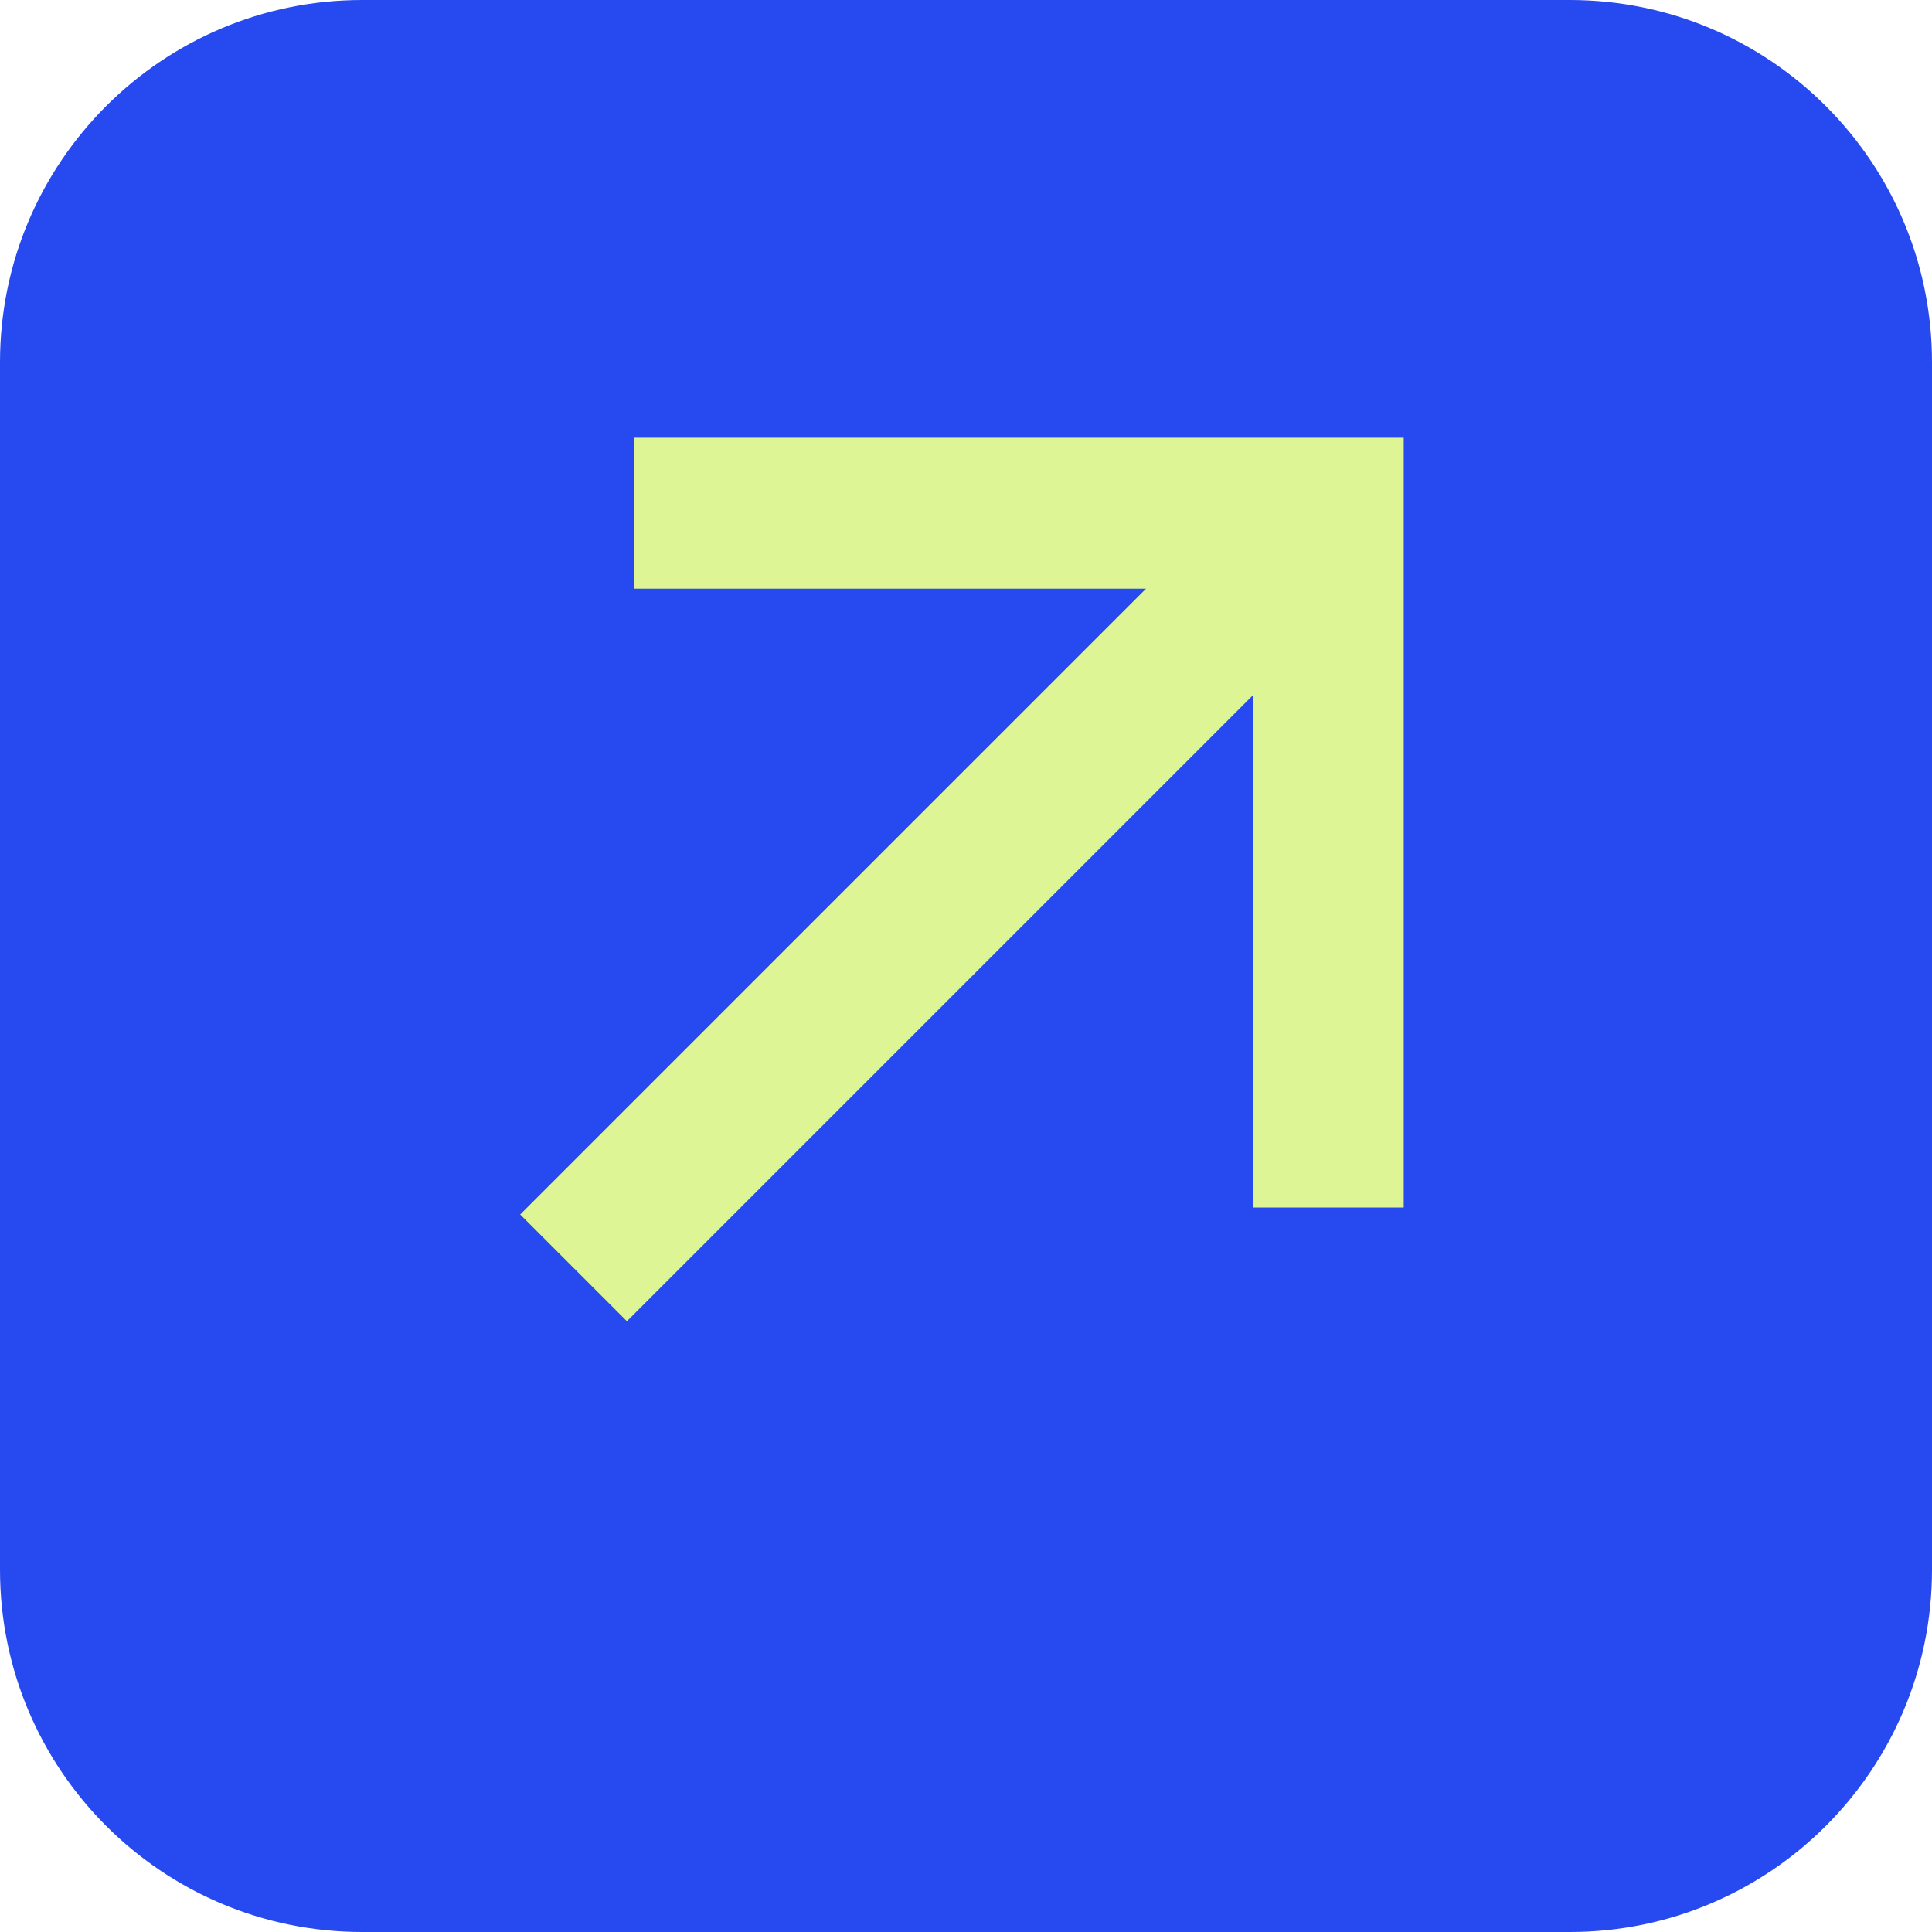
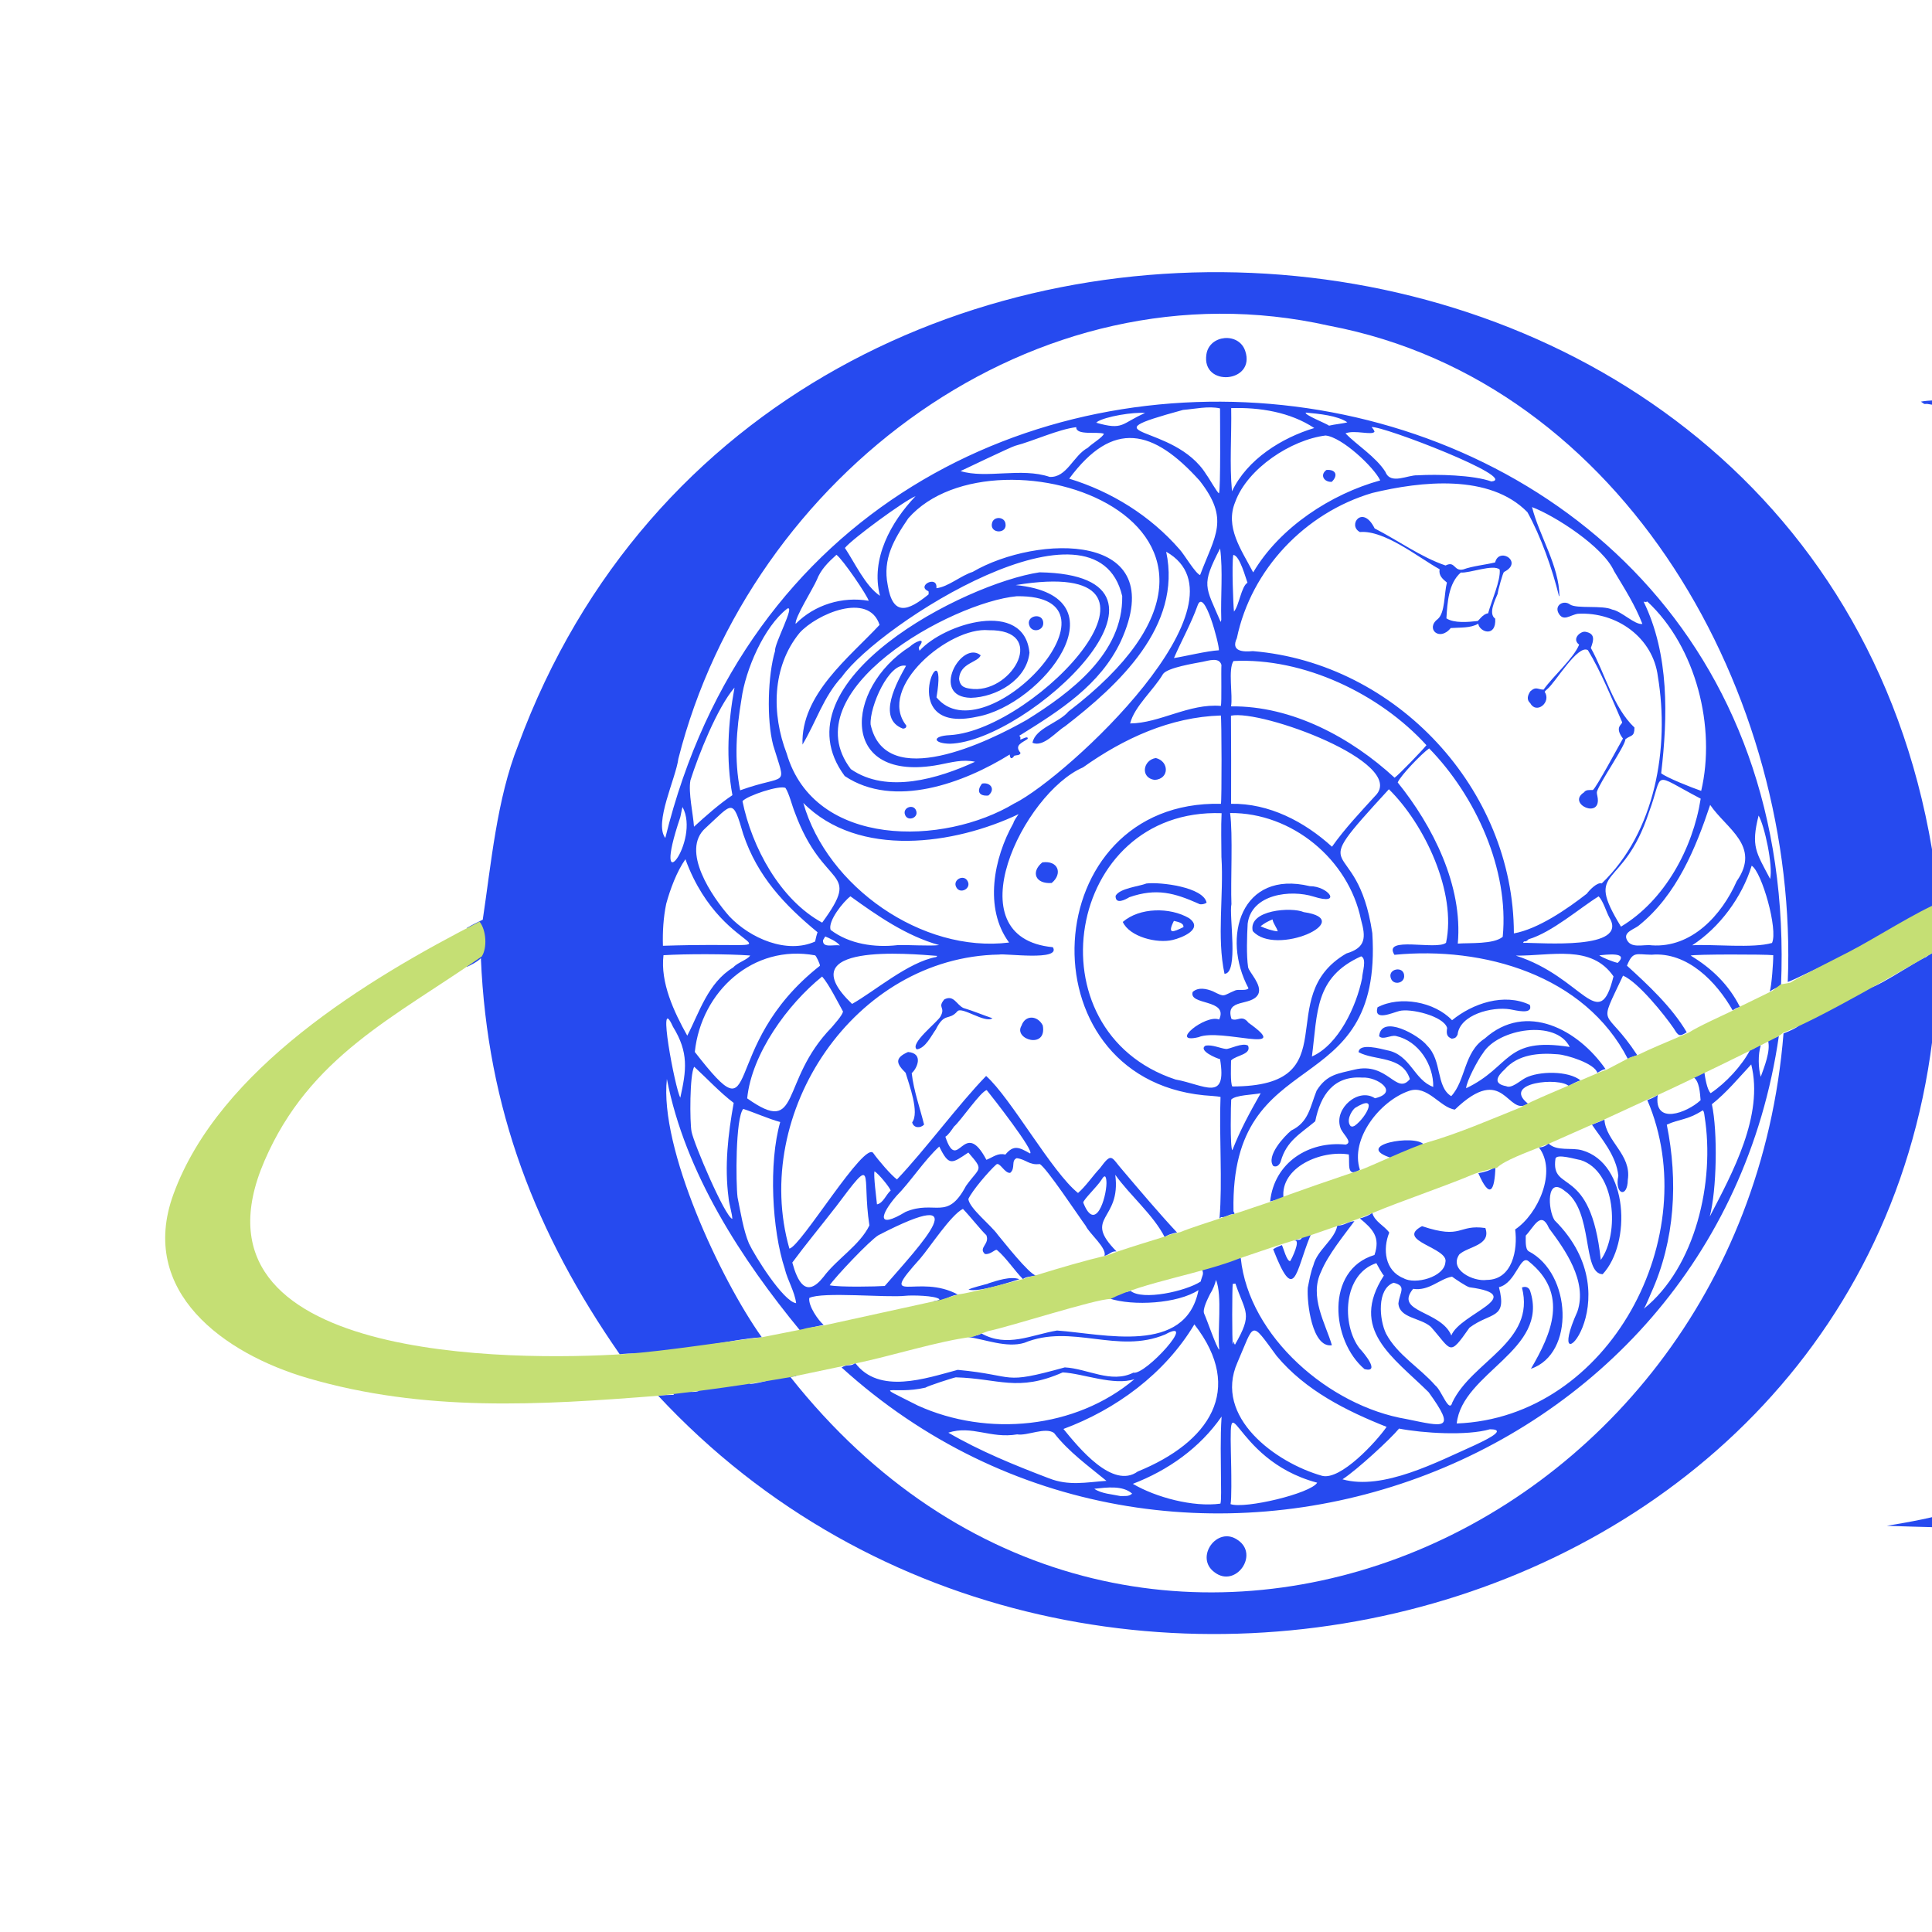
- <svg xmlns="http://www.w3.org/2000/svg" viewBox="0 0 64 64">
-   <rect width="64" height="64" rx="12" fill="#264aef" />
-   <path d="M19 42L44 17M21 17h23v23" stroke="#ddf594" fill="none" stroke-width="5" />
+ <svg xmlns="http://www.w3.org/2000/svg" viewBox="-40 -40 620 620">
+   <path d="M371.37 359.56C370.44 359.94 369.39 360.31 368.57 360.89C375.45 378.57 375.7 368.46 380.33 356.98C382.04 354.44 374.99 355.99 377.73 357.37C377.09 358.31 376.29 357.54 375.4 358.13C377.57 357.64 374.58 363.97 374.01 364.73C372.87 364.61 371.97 360.75 371.37 359.56Z" fill="#264AEF" />
+   <path d="M394.65 351.88C392.46 352 391.36 353.4 389.16 353.27C388.38 357.81 382.71 361.09 381.49 366C380.57 368.38 380.2 370.69 379.68 373.25C379.34 378.11 381.08 392.68 387.42 391.7C385.41 384.78 380.02 376.1 383.99 368.02C386.13 362.79 391.16 356.56 394.65 351.88Z" fill="#264AEF" />
+   <path d="M439.9 334.44C438.02 335.73 436.62 336.05 434.41 336.49C438.2 345.21 439.67 341.95 439.9 334.44Z" fill="#264AEF" />
+   <path d="M278.38 127.75C277.36 131.33 283.43 131.54 282.65 127.9C282.2 125.76 278.97 125.66 278.38 127.75Z" fill="#264AEF" />
+   <path d="M406.7 331.67C409.11 330.35 414.95 328.09 417.01 327.38C414.35 323.77 393.52 327.56 406.7 331.67Z" fill="#264AEF" />
+   <path d="M270.52 242.77C269.29 240.39 265.58 242.37 266.88 244.72C268.11 247.1 271.82 245.12 270.52 242.77Z" fill="#264AEF" />
+   <path d="M287.81 289.16C285.12 293.57 296.06 296.86 294.64 289.08C293.03 285.86 289.02 285.57 287.81 289.16Z" fill="#264AEF" />
+   <path d="M181.83 405.49L181.52 405.46C181.52 405.46 181.84 405.54 181.83 405.49Z" fill="#264AEF" />
+   <path d="M578.31 267.02C575.13 268.17 560.06 278.67 558.78 277.02C557.68 277.45 549.72 280.21 549 282.18C548.68 282.5 545.63 281.71 546.59 283.13C546.88 282.78 538.55 286.85 537.02 288.43C538.89 289.2 532.51 291.56 532.35 291.63C519.12 456.53 322.12 538.94 213.66 401.9L215.61 401.57C212.84 399.94 194.8 403.25 205.88 403.24C204 403.5 202.18 404.15 200.51 404.1C202.54 402.49 197.6 403.06 196.57 403.41L198.08 403.35C197.98 403.49 181.78 405.1 181.83 405.47L183.23 405.58C182.78 406.43 180.98 405.73 180.33 406.14C181.55 406.17 183.25 406.16 184.41 406.26C182.5 407.8 170.27 404.4 172.39 407.39C173.7 407.38 175.63 406.35 176.28 407.61C174.89 407.67 172.5 407.7 171.2 407.89C309.02 555.97 581.1 478.79 581.97 264.67C580.92 265.5 578.72 266.47 578.31 266.98V267.02Z" fill="#264AEF" />
+   <path d="M190.71 392.42C190.71 392.42 190.69 392.43 190.68 392.44L190.76 392.47L190.72 392.41L190.71 392.42Z" fill="#264AEF" />
+   <path d="M256.55 320.9C255.21 315.46 253.21 310.02 252.58 304.38C254.31 302.89 256.49 298.01 251.4 297.6C246.86 299.6 247.76 301.45 250.62 304.27C251.78 308.2 255.12 317 252.72 320.18C253.19 322.07 255.37 322.12 256.55 320.9Z" fill="#264AEF" />
+   <path d="M294.79 160.12C294.95 156.28 288.79 157.51 290.43 161C291.39 163.08 294.71 162.4 294.79 160.12Z" fill="#264AEF" />
+   <path d="M330.92 203.26C326.79 203.88 325.83 209.6 330.55 210.29C335.33 209.95 335.2 204.3 330.92 203.26Z" fill="#264AEF" />
+   <path d="M260.33 290.34C263.13 284.71 264.48 287.69 267.23 284.54C268.66 282.86 276.06 288.5 278.49 286.77C275.42 285.74 272.33 284.41 269.18 283.48C266.95 282.45 266.09 279.11 263.03 280.73C260.69 283.52 263.56 283.09 261.8 286.23C260.76 288.08 251.79 294.96 254.23 296.76C257.07 296.33 258.86 292.32 260.34 290.34H260.33Z" fill="#264AEF" />
+   <path d="M294.49 236.75C290.72 239.83 292.27 243.75 297.5 243.36C301.1 240.39 299.61 236.03 294.49 236.75Z" fill="#264AEF" />
+   <path d="M451.11 181.82C450.28 183.12 449.77 184.49 451.1 185.69C453.03 189.27 457.92 185.44 455.71 182.01C455.95 181.63 456.19 181.44 456.52 181.16C459.15 179.03 466.31 166.72 469.56 168.63C473.69 175.31 477.4 184.53 480.54 191.71C480.86 192.44 477.84 193.11 480.82 197.01C479.74 198.83 472.13 213.08 471.15 213.53C470.11 213.55 468.94 213.35 468.32 214.28C462.61 217.97 474.2 223.17 472.63 215.54C472.54 215.13 472.37 214.4 472.49 214.02C473.41 211.01 481.6 199.28 481.62 197.22C483.47 195.78 484.49 196.56 484.52 193.48C477.69 187.03 475.13 176.24 470.52 167.93C471.41 165.54 472.07 163.28 468.69 162.73C467.21 162.55 464.27 164.99 466.76 166.88C465.01 171.23 458.28 177.13 455.35 181.31C453.44 181.29 452.95 180.16 451.11 181.84V181.82Z" fill="#264AEF" />
+   <path d="M347.15 73.71C345.5 84.37 363.06 82.89 359.61 72.64C357.59 66.51 348.1 67.37 347.15 73.71Z" fill="#264AEF" />
+   <path d="M344.69 250.03C345.23 250.4 346.63 250.14 347.21 249.67C346.18 244.68 332.45 242.99 327.91 243.52C325.36 244.51 319.37 245.03 318.01 247.47C317.89 250.44 321.19 248.68 322.43 247.92C331.14 244.91 336.91 246.56 344.69 250.02V250.03Z" fill="#264AEF" />
+   <path d="M443.64 138.63C442.28 137.93 440.37 138.19 439.81 140.48C436.62 141.27 432.5 141.65 429.6 142.73C426.47 143.47 427.06 139.85 423.9 141.47C416.1 138.86 408.54 133.36 401.14 129.58C397.28 121.74 392.3 128.57 396.41 130.74C404.38 130.03 415.51 139.15 421.98 142.67C421.64 144.73 422.95 145.79 424.33 146.95C423.4 150.58 423.78 156.6 421.4 158.66C417.34 161.69 421.92 166.04 425.55 161.55C428.44 161.32 431.91 161.64 434.38 160.15C434.8 162.9 440.21 164.64 439.83 158.53C437.55 156.98 439.77 152.62 440.61 150.58C440.71 149.53 442.28 143.74 442.66 143.55C446.15 141.79 445.32 139.5 443.63 138.62L443.64 138.63ZM437.54 156.83C435.88 156.97 434.5 159.24 434.17 159.29C431.21 159.62 426.66 160.06 424.17 158.44C424.47 153.4 424.83 147.19 428.79 143.73C431.53 144.01 439.24 140.94 441.27 142.78C441.61 146.28 438.66 152.74 437.55 156.84L437.54 156.83Z" fill="#264AEF" />
+   <path d="M190.68 392.44L189.78 392.04C190.15 391.71 192.37 392.18 193.34 391.69C193.05 391.4 188.82 391.55 187.82 391.51C192.28 390.92 199.51 389.37 204.49 389.17C191.19 370.52 171.57 328.45 174.01 306.26C179.84 336.45 198.14 364.37 216.88 387.12C219.31 386.13 221.74 385.75 224.31 385.17C222.61 383.75 219.34 379.09 219.71 376.53C223.86 374.44 244.6 376.51 250.59 375.83C252.48 375.62 260.24 375.72 261.52 376.97C260.92 377.47 260.33 377.4 259.45 377.52C262.58 377.91 265.36 375.35 267.53 375.53C254.74 368.36 241.17 379.62 255.32 363.86C258.36 360.34 265.13 349.89 269.01 347.95C271.26 350.26 274.85 354.84 276.53 356.39C277.72 359.28 273.84 360.39 276.08 362.42C277.94 362.7 279.4 360.71 279.95 361.15C282.71 363.4 285.75 367.97 288.28 370.47C289.13 369.7 291.14 369.61 292.45 369.35C290.08 368.7 282.36 358.83 280.21 356.26C277.97 353.09 271.14 347.84 270.75 344.79C271.96 342.09 277.33 335.84 279.69 333.72C280.81 332.71 282.33 336.55 284.17 336.39C285.98 334.92 284.36 332.43 286.28 331.67C289.3 332.04 290.2 333.98 293.65 333.56C295.69 334.51 306.31 350.55 308.45 353.43C309.49 355.78 315.42 360.62 314.41 363.04C315.95 362.73 316.6 361.42 318.3 361.59C307.19 350.34 319.88 351.93 317.9 337.01C322.7 343.72 330.1 349.83 333.78 357.04C334.72 356.22 336.49 355.73 337.72 355.53C331.99 349.38 325.86 342.14 320.4 335.7C316.54 331.36 316.95 329.52 312.97 334.91C310.67 337.33 308.44 340.7 305.95 342.84C297.61 336.24 284.41 312.36 276.46 305.29C267.61 314.39 256.86 329.04 247.85 338.49C245.96 337.15 241.74 332.17 240.29 330.1C237.6 325.69 216.92 360.17 213.32 360.69C200.92 317.09 234.24 267.11 280.63 266.33C282.43 265.89 300.64 268.49 297.87 263.97C265.61 260.9 288.47 214.49 307.54 206.27C320.64 196.96 335.53 190.11 351.78 189.61C352.05 190.6 352.1 216.9 351.81 217.95C292.54 216.63 287.82 305.62 346.34 311.49C347.37 311.59 350.86 311.79 351.68 312.02C351.19 324.15 352.35 339.15 351.35 351.08L351.85 350.59C353.3 350.81 354.32 349.6 355.81 349.64C356.7 349.5 355.69 349.08 355.84 348.43C354.82 293.7 403.88 314.69 400.39 259.45C395.43 226.06 377.45 244.07 405.71 213.28C417.17 224.53 427.5 246.39 424.05 262.55C420.95 265.06 403.59 260.21 407.49 266.41C436 263.63 468.59 272.85 482.44 299.9C482.96 299.35 484.61 298.92 485.42 298.63C474.89 282.5 472.54 290.81 480.85 273.09C485.64 275.12 494.05 285.53 497.13 290.03C498.6 292.42 498.89 292.8 501.28 291.26C496.64 283.31 488.84 276.01 482.11 269.9C484.05 265.11 485.04 266.34 490.02 266.38C501.53 265.39 510.86 275.11 516.05 284.27C516.66 283.71 517.57 283.34 518.37 283.17C514.84 276.05 509.28 270.7 502.55 266.66C503.29 266.21 526.63 266.22 529.05 266.53C529.09 268.69 528.55 276.23 527.94 278.18C528.57 277.69 530.8 276.52 531.54 276.54C541.02 55.05 225.48 17.68 173.5 228.92C169.81 224.09 176.88 209.83 177.7 203.46C200.65 112.94 292.12 43.28 386.49 64.52C481.62 82.51 537.44 183.66 533.71 275.13C536.7 274.03 541.65 271.28 544.92 270.1C547.66 270.39 550.53 268.51 552.72 266.98C552.75 265.29 558.03 263.4 559.49 262.35C562.72 260.51 572.17 255.3 575.1 253.43C578 253.43 581.53 252.23 582.27 249.43C557.54 4.57 208.73 -24.49 126.3 199.1C119.41 216.35 117.58 237.56 114.92 255.14C113.2 255.95 111.45 256.83 109.79 257.81V270.3C111.08 269.74 113.4 268.52 114.32 267.48C116.38 316.03 131.97 355.91 158.89 394.62C164.78 393.63 177.18 396.17 182.01 392.24C182.77 393.39 189.16 393.41 190.67 392.44H190.68ZM313.46 338.63C314.78 336.37 315.05 337.99 315.08 339.69C315.01 344.54 311.49 355.81 307.62 345.91C307.73 344.91 312.16 340.71 313.46 338.63ZM178.32 312.25C176.66 309.47 170.66 277.68 175.95 289.47C181.1 297.82 180.26 303.45 178.32 312.25ZM193.8 344.46C194.03 346.72 194.96 349.39 195.01 351.17C192.59 350.32 182.66 327.03 181.92 323.13C181.34 320.11 181.29 304.69 182.79 302.34C186.83 306.04 191.02 310.58 195.45 313.93C193.63 324.05 192.46 334.21 193.81 344.46H193.8ZM223.85 256.09C210.29 248.71 201.26 231.82 198.27 217.11C199.74 215.34 210.29 211.84 212.08 212.87C213.26 214.69 214.18 218.54 215.07 220.73C224.31 245.91 236.78 238.34 223.84 256.09H223.85ZM224.82 260.52C226.13 261.06 228.52 262.1 229.54 263.42C227.69 262.99 223.93 264.43 224.11 261.72L224.82 260.53V260.52ZM198.57 227.84C203.09 241.23 211.75 250.43 222.36 259.17C222.07 259.91 221.75 261.33 221.57 262.15C212.56 266.22 200.79 261.18 194.06 254.07C188.64 247.95 178.25 232.92 186.44 225.7C195.2 217.7 195.07 215.8 198.56 227.84H198.57ZM221.55 266.57C221.85 266.59 223.23 269.45 223.12 269.93C189.6 296.27 205.44 326.42 182.97 297.58C185.04 278.08 201.75 262.92 221.56 266.58L221.55 266.57ZM266.14 321.54C268.28 319.73 274.71 310.23 276.65 309.83C278.47 312.03 292.23 329.7 290.54 330.15C287.05 328.19 285.34 327.26 282.63 330.52C280.18 329.92 278.87 331.27 276.55 332.2C269.2 318.26 267.44 337.01 263.38 324.79C264.33 324.27 265.48 322.49 266.15 321.54H266.14ZM247.67 343.81C251.99 339.5 256.7 332.21 261.42 327.94C264.56 334.37 265.45 333.41 270.75 329.86C275.9 335.83 274.47 334.31 269.99 340.59C263.88 352.05 260.13 344.9 250.6 348.91C241.25 354.56 242.4 349.91 247.68 343.8L247.67 343.81ZM240.64 335.89C241.92 336.62 245.4 340.87 245.83 342.05C244.35 343.33 243.42 346.14 241.43 346.49C241.25 344.55 240.27 337.28 240.64 335.89ZM241.94 356.37C274.18 339.72 255.63 359.21 243.93 372.68C241.51 372.87 229.43 373.13 226.25 372.46C227.95 369.9 239.11 358.04 241.93 356.37H241.94ZM228.02 347.57C241.37 329.74 236.44 336.68 239 353.25C235.91 359.64 228.56 363.97 224.22 369.82C218.62 376.88 215.89 371.12 214.26 365.17C218.58 359.32 223.53 353.35 228.01 347.56L228.02 347.57ZM211.87 367.28C212.78 370.95 215 374.44 215.49 378.2C211.36 377.71 202.17 362.95 200.33 359.01C198.57 354.74 197.74 349.42 196.69 344.24C196.12 339.65 195.99 318.91 198.51 315.86C202.28 317.08 206.49 319.01 210.38 320.07C206.63 333.14 207.69 354.61 211.88 367.27L211.87 367.28ZM226.88 289.71C209.98 307.06 217.32 324.91 199.78 312.48C201.21 298.17 212.77 282.29 223.83 273.38C226.01 275.84 229.05 281.94 230.54 284.62C230.24 285.97 227.84 288.54 226.88 289.71ZM260.44 267.12C251.54 268.69 240.53 278.21 233.44 282.17C212.74 262.38 252.12 266.1 260.79 266.76L260.44 267.12ZM247.98 263.31C240.73 264.14 232.55 262.99 226.55 258.41C225.6 255.6 230.6 249.37 232.91 247.64C241.58 253.89 250.81 260.33 261.38 263.29C258.44 263.66 251.37 263.16 247.99 263.31H247.98ZM285.19 224.19C278.92 235.29 275.69 251.48 283.83 262.47C255.96 265.94 225.44 244.57 217.79 217.67C235.58 235.56 266.39 231.02 286.87 221.27C286.39 221.97 285.34 223.41 285.19 224.2V224.19ZM285.64 217.75C262.86 231.56 221.32 232.16 212.45 201.79C207.6 189.19 207.66 174.04 216.58 163.12C221.97 157.09 238.78 149.76 242.26 160.53C232.52 171 216.97 182.89 217.53 198.95C221.93 191.64 224.23 183.58 230.21 177.15C242.25 160.23 311.83 115.86 320.13 151.29C320.43 169.69 303.56 182.27 289.5 191.02C277.3 197.97 244.18 214.21 239.39 192.51C239.01 186.76 245.33 172.42 250.76 173.66C248.05 178.56 241.11 190.6 249.78 193.84C250.47 193.74 250.9 193.57 250.83 192.82C241.25 180.67 264.64 161.05 277.26 162.24C296.13 161.96 285.23 181.84 272.45 181.12C269.96 180.88 268.1 180.67 267.77 177.8C268.15 172.68 273.81 172.66 274.71 170.29C268.51 165.2 258.28 183.66 271.55 183.94C279.67 183.75 289.45 178.25 290.37 169.46C288.67 152.17 262.95 160.1 255.09 168.83C255 168.45 254.65 167.78 255.02 167.45C257.49 164.07 253.27 166.22 252.02 167.49C230.93 180.91 229.05 211.47 261.35 205.42C265.27 204.67 268.95 203.59 272.9 204.46C261.21 209.84 244.62 214.87 233.04 206.82C213.95 181.67 265.41 153.3 286.27 151.34C324.5 150.79 276.14 202.85 260.53 183.79C264.7 159.19 245.9 196.02 273.47 190.02C294.58 186.27 321.77 151.27 285.94 147.76C345.46 138 292.61 194.32 264.84 195.91C258.92 196.19 259.42 198.59 264.84 198.67C289.92 198.02 347.55 144.6 293.61 143.66C269.75 147.2 208.45 178.55 231.08 209.04C246.9 219.63 269.35 211.26 284.03 202.13C284.15 203.57 284.7 203.72 285.49 202.52C286.3 202.26 287.26 202.52 287.5 201.6C285.35 199.11 288.07 198.37 289.79 197.12C290.03 195.98 288.1 197.18 287.43 197.37L287.47 196.55C287.06 196.13 287 196.1 287.56 195.83C300.1 188.02 313.06 179.82 319.66 165.84C335.95 130.26 292.69 131.51 272.13 143.53C268.34 144.72 264.22 148.37 260.5 148.76C260.97 144.37 253.87 148.04 257.95 149.73C258.05 150.35 258.05 150.14 257.97 150.77C251.44 156.05 246.53 158.01 244.87 147.72C243.22 139.36 246.83 133.15 251.48 126.33C279.62 94.19 381.46 128.24 302.88 188.33C299.79 192.03 292.27 193.6 291.33 198.37C294.89 199.91 298.93 194.78 301.75 193.1C318.98 179.8 339.36 160.98 334.24 137.06C362.84 153.22 302.69 209.11 285.66 217.77L285.64 217.75ZM345.12 144.55C343.55 143.96 340.03 137.9 338.56 136.32C329.14 125.48 316.64 117.74 303.12 113.61C317.21 94.55 330.11 97.75 344.98 114.26C354.7 126.71 349.93 131.75 345.12 144.55ZM351.16 168.68C347.41 168.87 340 170.69 336.73 171.18C339.15 165.62 342.26 160.08 344.32 154.31C346.44 148.3 351.32 166.89 351.16 168.68ZM351.79 186.54C341.61 185.66 332.14 192.11 322.67 192.16C324.03 186.7 330.2 181.47 333.25 176.26C334.8 174.23 343.27 172.89 345.87 172.39C347.96 171.99 351.23 170.81 351.97 173.37C351.83 175.6 352.1 185.42 351.79 186.54ZM355.47 329.11C354.7 328.49 355 313.66 355.11 312.86C356.53 311.38 362.21 311.33 364.57 310.83C360.91 317.31 358.18 322.28 355.47 329.12V329.11ZM397.12 273.89C395.26 283.06 389.49 295.32 381.01 299.04C382.86 284.81 381.87 273.63 396.81 266.89C398.76 267.72 397.11 272.22 397.12 273.89ZM401.46 215.25C396.65 220.52 391.54 225.92 387.45 231.72C378.6 223.66 367.24 217.74 355.07 217.95C355.11 208.52 355.09 199.09 355.03 189.67C364.77 187.59 411.54 204.72 401.46 215.26V215.25ZM355.05 186.69C355.69 183.25 354.03 174.75 355.85 172.13C378.27 170.99 402.73 182.62 417.76 199.14C416.56 200.68 408.9 208.63 407.54 209.58C393.62 196.74 374.63 186.44 355.05 186.68V186.69ZM356.4 121.08C360.31 110.3 374.38 101.12 385.38 99.76C390.66 100.26 400.93 109.94 402.93 114.17C387.21 118.5 370.71 129.19 362.16 143.69C358.33 136.37 353.05 129.16 356.4 121.08ZM360.33 147.01C358.35 148.14 357.65 154.33 356 156.26C355.78 154.69 355.24 141.04 355.77 138.09C357.85 138.18 359.8 145.67 360.33 147.01ZM442.23 260.64C439.36 263.07 431.67 262.53 427.82 262.81C429.5 244.24 419.81 225.07 408.54 211.1C409.42 208.92 416.3 201.77 418.63 200.17C433.48 215.38 444.34 239.02 442.24 260.64H442.23ZM446.45 266.67C457.93 266.78 470.65 262.98 477.79 273.33C473.17 292.17 468.08 273.59 446.45 266.67ZM448.79 262.57C449.19 261.54 449.34 262.75 450.53 261.42C458.03 259.23 467.19 251.22 473.03 247.65C474.56 249.3 475.38 252.42 476.42 254.36C482.99 265.06 454.16 262.47 448.8 262.57H448.79ZM479.15 269C477.88 268.75 474.21 267.36 473.24 266.57C475.21 266.4 482.93 265.34 479.15 269ZM480.19 257.37C468.15 237.6 480.78 246.35 489.18 220.63C494.09 207.48 489.54 207.79 505.77 216.3C503.27 232.26 494.22 248.96 480.19 257.37ZM524.35 221.72C526.27 224.97 529.03 237.81 528.06 242.06C523.52 233.42 521.87 231.67 524.35 221.72ZM528.67 262.6C522.58 264.39 509.76 262.94 503.05 263.35C511.76 257.71 519.02 247.97 522.13 237.82C525.37 239.74 530.66 258.34 528.66 262.6H528.67ZM517.33 242.78C512.51 253.72 502.85 264.22 490.1 263.37C487.36 262.97 483.31 264.6 481.98 261.37C481.02 259.06 484.58 258.16 485.94 256.99C498.06 247.24 504.2 232.14 508.81 218.3C513.99 225.95 525.22 231.46 517.33 242.78ZM488.65 153.04C504.39 167.66 510.7 193.52 505.93 213.8C502.8 212.72 494.86 209.58 493.09 208.15C495.21 190.08 495.72 169.99 487.46 153.09C488.06 153.18 488.11 153.26 488.65 153.03V153.04ZM451.67 122.74C458.9 125.47 474.46 135.39 477.98 143.3C481.44 149.06 484.7 154.15 487.06 160.22C484.69 160.64 480.37 156.14 477.39 155.62C474.24 154.13 466.06 155.44 463.85 154C461.84 152.46 458.84 154.15 460.1 156.68C461.68 159.69 463.87 157.3 466.41 156.96C478.89 156.29 490.48 164.67 492.03 177.1C495.84 199.92 491.22 227.02 474.01 243.5C472.54 243 469.94 245.79 469.23 246.79C462.92 251.72 453.57 258.15 445.82 259.54C445.78 213.29 408.07 172.78 362.05 168.95C358.9 169.25 354.89 169.07 356.92 164.8C361.51 142.71 378.85 124.55 400.4 118.19C416.01 114.43 438.04 111.96 450.17 124.37C454.51 132.21 458.15 142.55 460.32 151.39L460.42 151.18L460.44 151.33C460.36 141.55 453.98 132.02 451.65 122.74H451.67ZM401.1 98.5C400.79 97.76 400.68 97.68 400.18 97.07C403.49 96.51 447.77 113.57 438.6 114.51C432.83 112.42 421.07 112.16 414.96 112.53C411.77 112.35 406.26 115.69 404.6 111.44C401.56 106.61 395.29 102.72 391.78 99.08C394.66 97.85 400.45 99.84 401.11 98.51L401.1 98.5ZM379.05 92.41C383.18 92.78 389.22 93.35 392.36 95.51C391.66 95.84 388.13 96.18 386.51 96.6C385.65 95.92 378.39 93.07 379.05 92.41ZM355.09 90.97C364.25 90.67 374.05 92.25 381.76 97.36C371.37 100.48 360.22 107.39 355.36 117.67C354.53 109 355.27 99.81 355.1 90.97H355.09ZM351.98 235.17C352.74 247.4 350.43 260.83 352.96 272.5C357.59 272.41 354.35 253.71 355.18 250.14C354.88 243.04 355.69 227.68 354.75 220.91C374.57 220.75 392.76 235.75 396.75 255.1C398.33 260.8 398.4 264.1 392.07 265.98C367.88 280.03 393.26 308.61 355.47 308.66C354.79 307.68 355.05 301.83 355.06 300.31C356.7 298.59 361.7 298.44 360.51 295.55C358.65 294.47 354.58 296.75 353.42 296.62C351.53 296.41 349.15 295.2 346.88 295.55C344.34 297.09 350.38 299.65 351.53 299.89C353.85 313.94 346.47 308.08 337.22 306.42C290.21 290.88 301.94 219.21 352.02 220.96C351.79 225.55 351.97 230.54 351.97 235.16L351.98 235.17ZM351.92 158.87C351.92 159.01 351.76 159.51 351.73 159.59C346.76 147.96 345.38 147.98 351.55 136C352.5 143.32 351.67 151.33 351.92 158.87ZM351.52 91.06C351.52 94.25 351.75 117.33 351.18 118.31C350.59 118.07 347.91 113.28 347.15 112.33C336.81 95.44 307 100.49 339.64 91.55C343.41 91.25 347.81 90.22 351.52 91.06ZM312.06 95.39C314.65 93.66 323.81 92.16 327.47 92.54C319.75 95.88 320.66 98.23 311.68 95.62L312.15 95.5L312.07 95.39H312.06ZM285.87 103.03C291.72 101.49 299.46 97.82 305.38 97.08C305.26 99.83 312.15 98.42 314.25 99.19C313.95 100.29 310.36 102.41 309.09 103.7C304.42 106.19 302.37 113.36 296.83 113.04C287.74 109.95 276.46 113.71 268.25 111.17C268.84 110.9 284.54 103.37 285.87 103.02V103.03ZM253.82 119.22C245.98 127.42 239.29 139.37 242.4 151.2C237.72 148.09 234.25 140.49 231.14 135.84C233.58 132.84 250.2 120.68 253.82 119.22ZM222.12 146.1C223.37 142.82 225.71 140.49 228.42 138.04C230.43 139.45 238.41 151.21 238.77 152.8C230.4 151.35 221.48 154 215.34 160.19C214.93 158.36 221.01 148.73 222.12 146.09V146.1ZM197.95 184.36C199.23 174.92 205.17 161.1 212.63 155.32C215.35 153.96 208.37 166.8 208.73 168.87C206.4 176.69 205.96 190.89 208.12 199.14C212.38 213.28 212.86 208.09 197.52 213.62C195.58 203.75 196.29 194.28 197.95 184.36ZM181.56 210.43C184.07 202.5 190.1 187.16 195.71 180.66C193.61 192.1 192.93 203.68 195.04 215.18C190.92 217.92 186.3 222.01 182.71 225.3C182.44 221.2 180.85 214.4 181.56 210.44V210.43ZM178.29 222.32C178.57 221.3 178.73 219.87 179.03 218.98C184.97 229.87 168.61 250.95 178.29 222.32ZM173.79 250.06C175.06 245.41 177.18 239.67 179.96 235.74C192.42 269.91 222.46 261.89 172.74 263.51C172.61 259.03 172.88 254.46 173.79 250.07V250.06ZM172.91 266.54C179.96 266.09 193.43 266.1 200.75 266.63C199.87 268.01 196.68 268.87 195.3 270.46C187.13 275.43 184.41 284.98 180.55 292.36C176.22 284.64 171.88 275.27 172.92 266.54H172.91Z" fill="#264AEF" />
+   <path d="M378.38 252.71C374.58 251.02 360.52 251.92 362.01 258.77C369.27 267.17 395.8 255.19 378.38 252.71ZM364.53 257.24C365.83 256.22 366.85 255.68 368.37 255.05C368.57 256.37 369.74 257.67 370.04 258.87C368.59 258.82 365.99 257.94 364.53 257.25V257.24Z" fill="#264AEF" />
+   <path d="M530.85 292.46C529.71 293.14 527.76 293.51 527.39 293.99C528.26 297.28 526.16 302.43 525.04 305.56C524.24 302.77 524.14 298.41 525.03 295.51C523.57 295.44 523.02 296.9 521.63 296.93C519.02 301.97 513.82 307.58 508.98 310.81C507.8 309.7 507.21 305.93 506.92 303.95C506.31 304.55 504.25 305.65 503.38 305.62C505.4 306.94 505.53 310.8 505.74 313.06C501.45 317.1 490.57 321.27 492 311.33C491.15 312.06 489.7 312.68 488.64 313.03C507.26 356.45 476.56 414.96 427.48 416.81C429.21 400.45 457.31 393.24 451.03 374.25C450.67 373.1 449.48 372.69 448.41 373.19C452.91 390.65 432.35 396.76 426.07 410.05C425.06 413.8 422.6 406.12 420.62 404.62C415.61 398.88 408.46 394.84 404.81 388C402.62 383.5 401.77 373.66 407.21 371.65C411.5 372.67 409.19 374.64 408.76 378.29C409.08 383.07 415.86 382.83 419.18 385.8C425.96 393.44 424.93 395.54 431.56 386.08C438.39 380.95 443.74 383.53 441.03 373.07C446.59 371.73 447.83 362.22 450.67 364.86C463.52 375.24 457.91 387.95 451.29 399.26C465.52 394.47 464.36 368.67 450.56 361.54C449.37 360.8 449.66 357.9 449.63 356.51C452.25 353.81 454.51 348.19 457.11 354.18C462.08 360.84 469.52 371.1 466.2 380.9C454.21 407.52 485.01 377.55 458.88 351.6C456.71 348.28 456.14 337.23 462.16 342.19C471.5 348.51 467.61 368.77 474.31 368.91C483.53 359.03 482.67 333.45 467.76 329.16C464.27 328.12 459.69 329.61 456.89 326.93C456.32 327.68 454.78 328.34 453.82 328.17C459.79 335.89 453.55 349.66 446.23 354.54C447.09 360.91 445.44 370.72 437.08 370.74C432.87 371.36 424.89 367.52 428.31 362.55C431.14 359.96 438.62 359.69 436.67 354.09C427.75 352.81 429.47 357.89 416.34 353.49C407.51 358.18 425.09 360.4 423.84 365.09C423.46 369.85 414.1 372.34 410.42 370.2C404.37 367.8 403.68 360.79 405.83 355.56C404.3 353.35 401.03 352.01 400.35 349.11C399.92 349.87 397.31 350.82 396.4 351C400.61 354.47 403.03 357.06 401.08 362.74C385.24 367.49 387.13 390.28 397.9 399.37C403.09 400.64 397.7 394.18 396.27 392.68C390.45 385.03 390.98 368.88 401.68 365.36C401.99 365.99 403.65 368.97 404.1 369.34C392.89 386.7 406.98 395.43 418.46 406.77C427.55 419.32 423.42 417.86 411.28 415.38C386.62 411.24 360.78 388.92 358.18 363.77C356.94 363.48 351.56 363.59 351.15 364.3C349.44 367.33 346.51 364.31 345.61 367.29C346.59 368.72 345.66 369.58 345.32 371.25C340.58 374.37 326.59 377.47 322.78 374.23C320.87 375.24 316.67 373.69 316.57 376.68L316.02 376.7C323.59 379.18 337.93 378.39 344.61 374C340.48 394.97 314.15 388.03 299.2 386.98C290.91 388.36 283.21 392.57 274.9 387.89C274.17 388.65 271.94 388.72 270.6 389.05C276.11 389.79 283.03 392.66 288.72 390.93C303.96 384.66 318.58 394.69 333.93 388.24C344.68 382.37 327.56 401.43 323.71 400.5C316.57 404.09 308.98 399.18 301.7 398.81C280.94 404.56 286.71 401.42 267.34 399.6C257.12 402.32 242.11 407.62 234.43 397.37C232.98 398.77 232.18 397.52 230.08 398.84C335.9 494.89 510.23 435.22 530.86 292.44L530.85 292.46ZM509.35 314.37C514.06 310.64 517.93 305.94 521.99 301.58C526.06 317.96 516 336.33 508.67 350.43C510.91 341.98 511.28 323.3 509.36 314.37H509.35ZM489.84 374.98C497.54 358.02 498.56 339.01 494.89 320.92C498.99 319.02 501.37 319.57 506.43 316.32C506.87 316.66 506.91 317.51 507.01 318.18C510.41 339.33 504.05 366.72 487.52 379.99C488.12 379.18 489.33 376.12 489.84 374.98ZM459.16 331.86C459.46 330.09 465.83 332.08 467.18 332.26C478.57 335.79 479.76 355.93 473.71 364.32C470.45 333.47 457.59 343.14 459.16 331.86ZM413.48 373.61C418.63 374.38 421.94 370.39 425.97 369.69C426.9 370.37 430.6 372.9 431.59 373.1C450.76 375.7 428.5 381.54 425.75 388.56C422.38 380.48 407.3 381.19 413.48 373.61ZM355.6 372.02L356.45 371.91C359.74 381.52 362.09 381.46 356.32 391.52C355.92 391.16 356.16 390.95 355.97 390.48L355.64 391.37C355.34 390.69 355.39 373.37 355.6 372.02ZM348.38 375.16C349.12 374.06 349.96 372.03 350.23 370.73C352.32 375.84 350.61 387.37 351.28 393.15C350.42 392.62 347.22 383.2 346.45 381.62C345.76 380.19 347.65 376.66 348.37 375.17L348.38 375.16ZM343.28 385C359.62 406.01 347.99 422.9 325.12 432.22C317.04 438.06 306.1 424.46 301.27 418.57C318.07 412.35 333.78 400.88 343.29 385H343.28ZM257.02 405.29C257.61 404.82 265.64 402.2 266.72 402C280.58 402.39 286.56 406.79 301.04 400.42C307.49 400.74 317.43 404.81 324.07 402.58C305.19 418.54 276.86 421.18 254.54 411.06C238.98 403.16 246.4 407.79 257.01 405.3L257.02 405.29ZM296.61 434.4C285.58 430.19 274.52 425.7 264.33 419.76C271.94 417.29 277.82 421.75 286.42 420.31C289.68 420.85 295.39 417.87 298.24 419.84C302.93 425.93 309.4 430.54 315.07 435.22C308.52 435.68 302.92 436.91 296.61 434.39V434.4ZM319.5 440.09C316.97 439.53 313.41 439.35 311.17 437.76C315.17 437.34 320.27 436.61 323.32 439.32C322.15 440.33 321.14 440.03 319.5 440.1V440.09ZM351.83 435.13C351.83 436.55 351.98 441.54 351.65 442.53C342.93 443.74 330.91 440.52 323.54 436.18C334.82 431.86 345.04 424.66 352.02 414.59C351.57 421.52 351.8 428.2 351.83 435.13ZM354.9 442.7C355.26 440.93 355.14 433.35 355.11 431.08C354.47 399.42 354.17 428.28 382.7 435.81C380.61 439.3 359.44 444.3 354.9 442.69V442.7ZM384.32 433.62C369.37 429.42 349.37 414.75 357.1 397.25C362.69 384.4 361.16 383.51 369.69 395.14C378.95 406.23 392.1 412.79 404.98 417.9C401.65 422.71 390.26 435.07 384.32 433.62ZM433.48 423.68C421.24 429.13 403.81 438.39 390.82 434.73C395.54 431.65 406.17 421.85 408.97 418.45C416.64 419.93 430.68 420.82 438.12 418.67C444.74 418.67 434.72 423.04 433.47 423.68H433.48Z" fill="#264AEF" />
+   <path d="M342.75 278.31C341.34 282.72 354.33 280.49 351.24 287.18C346.83 285.36 334.91 295.15 344.62 292.84C351.76 289.83 375.43 298.7 360.66 288.22C358.47 285.42 357.24 287.93 355.2 287C352.98 280.16 361.7 283.12 363.8 279.01C365.15 276.06 360.78 271.95 360.53 270.38C359.96 266.69 360.17 260.32 360.39 256.41C361.61 246.87 374.21 245.4 381.6 247.74C390.9 250.7 386.32 244.36 380.33 244.38C358.33 239.06 351.87 260.67 360.65 277.15C359.99 278.07 357.47 277.39 356.41 277.83C352.21 279.57 353.26 280.15 349.23 278.12C347.18 277.28 344.56 276.7 342.75 278.32V278.31Z" fill="#264AEF" />
+   <path d="M341.55 254.63C335.46 251.09 325.73 251.17 320.31 255.86C322.47 260.62 331.29 262.88 336.38 261.63C339.29 260.94 346.42 258.1 341.55 254.63ZM336.71 255.53C337.83 255.8 339.97 256.14 339.77 257.53C336.53 259.09 334.45 260.04 336.71 255.53Z" fill="#264AEF" />
+   <path d="M410.61 273.37C410.79 269.7 404.9 270.83 406.44 274.18C407.34 276.18 410.51 275.55 410.61 273.37Z" fill="#264AEF" />
+   <path d="M409.03 284.45C412.54 283.48 423.34 286.06 424.4 289.89C424.17 291.53 424.13 292.69 425.91 293.33C427.03 293.16 427.19 293.03 427.75 292.05C428.44 285.58 438.85 282.97 444.62 283.91C446.15 284.14 452.15 285.84 450.93 282.47C442.68 278.54 432.58 282.02 425.98 287.4C420.34 281.46 409.29 279.45 402.07 283.25C400.72 287.85 406.87 284.99 409.02 284.45H409.03Z" fill="#264AEF" />
+   <path d="M250.43 221.45C251.24 223.78 254.87 222.46 254 220.16C253.19 217.83 249.56 219.15 250.43 221.45Z" fill="#264AEF" />
+   <path d="M387.37 114.63C389.54 112.53 388.64 110.56 385.66 110.82C383.47 112.41 384.89 114.77 387.37 114.63Z" fill="#264AEF" />
+   <path d="M275.15 211.47C273.24 213.9 274.23 215.58 277.19 215.29C279.67 213.14 277.64 210.92 275.15 211.47Z" fill="#264AEF" />
+   <path d="M482.38 338.63C483.64 330.47 475.38 326.4 474.87 319.26C473.54 319.99 471.92 320.41 470.89 320.93C473.66 325.09 478.77 330.88 479.34 337.37C478.06 343.34 482.29 344.66 482.38 338.63Z" fill="#264AEF" />
+   <path d="M391.88 327.32C380.02 326.05 368.9 333.07 367.6 345.57C368.16 345.4 371.73 344.5 371.88 344.4C370.83 334.55 384.02 329 392.86 330.48C393.18 333.51 391.99 338.08 396.41 335.39C393.17 325.44 402.91 313.23 412.19 310.08C418.05 308.04 422.17 315.49 426.88 316.08C442.88 300.72 443.59 318.65 450.36 314.18C441.72 307.35 460.55 305.57 463.52 308.58C464.2 307.96 466.34 306.9 467.25 306.74C463.36 303.55 453.78 303.66 449.47 305.95C447.77 306.85 445.06 309.41 443.37 308.57C439.08 307.78 440.37 305.46 442.88 303.17C447.16 298.32 453.89 297.82 459.85 298.33C462.68 298.47 471.76 301.27 472.6 304.27C473.5 303.84 474.17 303.21 475.24 303.09C466.51 290.49 449.82 281.3 436.45 293.29C429.73 297.62 430.39 306.78 425.71 311.77C420.76 308.71 422.86 300.35 417.98 295.55C415.38 292.18 403.26 285.37 402.58 292.52C403.79 293.88 406.29 292.06 408 292.47C415.28 294.07 420.09 301.76 419.94 308.8C413.78 306.59 412.65 298.47 405.18 297.05C403.21 296.61 396.17 294.58 395.98 297.66C401.29 300.51 410.02 298.72 412.45 306.29C408.08 311.63 405.39 300.65 394.67 303.25C389.6 304.53 385.87 304.63 382.52 309.99C380.43 315.15 380.04 320.1 374.35 322.8C372.03 324.75 366.26 330.99 368.6 334.17C369.84 334.78 370.76 333.56 371.02 332.66C372.86 326.12 377.26 323.88 382.07 319.84C383.76 311.4 388.01 305.15 397.21 305.82C401.82 305.47 409.29 310.51 401.25 312.45C395.93 308.91 388.16 315.72 390.09 321.69C390.53 323.74 394.43 326.53 391.86 327.31L391.88 327.32ZM435.94 297.9C440.87 290.05 459.33 287.07 463.74 295.98C442.75 292.66 445.07 302.27 430.5 309.23C430.6 306.95 434.35 299.96 435.95 297.9H435.94ZM394.78 315.59C402.64 310.65 398.48 318.63 394.73 321.27C393.91 321.6 394.31 321.57 393.48 321.43C391.97 319.84 393.44 316.82 394.78 315.59Z" fill="#264AEF" />
+   <path d="M349.84 464.62C356.54 469.65 364.18 458.91 357.24 454.23C350.6 449.47 343.17 459.9 349.84 464.62Z" fill="#264AEF" />
+   <path d="M287.14 370.52C284.38 369.44 279.86 370.99 277.12 371.86L277.18 371.9C275.96 372.26 271.48 373.34 270.8 373.86C274.17 374.74 283.49 371.64 287.14 370.52Z" fill="#264AEF" />
+   <path d="M657.17 421.6C641.72 391.34 643.55 352.32 643.7 318.5L643.8 220.39C640.19 223.51 633.41 229.71 629.67 232.11L629.6 321.96C629.62 356.03 633.58 405.4 608.27 432.89C598.09 444.07 579.78 447.26 565.48 449.65C608.68 451.16 666.19 451.1 709.12 449.54C688.17 446.56 667.33 441.83 657.17 421.61V421.6Z" fill="#264AEF" />
+   <path d="M1830.64 446.43C1807.95 441.41 1799.1 423.54 1799.27 401.82C1798.71 384.01 1799.04 366.06 1799.03 348.24C1799.03 302.86 1799.03 210.13 1799.04 165.1C1799.04 136.42 1796.6 112.01 1807.2 84.77C1710.19 161.94 1628.81 257.1 1542.88 345.97C1543.06 299.88 1542.73 184.68 1542.93 140.38C1542.72 104.01 1551.09 94.89 1586.33 88.68C1582.13 89 1295.22 84.9 1287.26 88.58C1289.35 90.47 1289.97 89.99 1293.17 90.4C1302.93 91.95 1314.99 94.33 1321.73 102C1336.06 118.28 1332.64 152.81 1332.61 173.06V246.69L1138.62 246.67C1138.5 206.79 1137.71 165.62 1139.13 125.64C1141.52 93.45 1162.85 92.64 1188.33 87.92C1104.41 86.26 1018.73 87.6 934.78 88.26C890.87 148.94 848.43 214.11 804.28 274.82C763.68 213.06 723.71 150.89 684.38 88.32C678.48 86.55 582.2 87.33 576.42 88.9C577.79 89.73 577.11 89.67 578.45 89.61C604.67 93.71 614.7 102.1 628.42 124.91C630.86 132.28 629.57 204.02 629.21 216.2L645.14 202.6L644.17 202.2C643.39 198.42 643.84 153.91 643.72 146.86C649.46 155.72 655.12 164.64 660.69 173.61C662.62 176.78 664.11 178.57 663.33 181.8C659.26 186.66 647.94 198.74 645.15 202.59L648.22 216.21C655.69 209.11 665.2 199.86 669.39 192.76L671.23 191.97C676.94 196.69 762.6 334.28 772.26 349.38C820.57 275.79 872.58 203.76 923.58 131.94C924.88 209.26 923.63 291.15 923.96 368.76C925.72 413.13 925.5 446.34 871.95 449.49C898.28 451.63 960.47 449.77 987.9 450.35C1033.9 448.98 1143.79 453.24 1187.41 448.88C1145.65 446.06 1137.43 427.43 1138.5 388.43C1138.16 366.62 1138.79 283.03 1138.65 259.84C1161.82 261.64 1216.97 260.04 1241.2 260.55C1262.3 260.15 1311.75 261.37 1332.12 260.02C1333.59 304.4 1332.67 358.62 1332.19 403.8C1331.81 414.58 1328.83 421.33 1325.55 430.25C1320.3 444.55 1288.03 447.75 1287.44 449.8C1338.22 450.95 1401.98 451.55 1452.32 449.22C1390.19 445.56 1402.96 403.75 1401.49 356.85C1401.48 314.85 1401.5 228.36 1401.51 186.06C1401.51 162.95 1399.88 133.82 1404.96 111.02C1407.04 101.66 1417.97 95.14 1426.22 91.03C1435.57 90.51 1437.7 90.63 1446.7 91.35C1455.55 95.25 1466.11 101.74 1468.64 111.26C1474.18 132.02 1472.18 161.74 1472.16 182.87C1471.29 266.91 1474.11 365.56 1471.64 448.57C1552.71 354.74 1640.47 263.91 1728.68 176.65C1728.63 214.74 1729 345.67 1728.85 381.39C1729.28 426.03 1725.84 444.46 1677.19 449.61C1727.4 451.43 1800.12 451.3 1850.45 449.61C1844.35 448.38 1836.91 447.4 1830.66 446.42L1830.64 446.43ZM1022.11 446.8C1010.2 442.4 999.53 435.15 996.94 421.59C992.6 398.92 994.05 373.77 994.04 350.57C994.07 308.04 994.04 222.18 994.08 179.87C995.66 144.48 983.02 87.9 1035.96 90.16C1058.76 94.47 1066.74 108.29 1067.86 130.18C1068.82 149.07 1068.44 167.91 1068.45 186.82V289.58L1068.46 366C1070.2 401.35 1071.65 453.64 1022.11 446.8Z" fill="#264AEF" />
+   <path d="M1880.15 37.75C1883.54 23.8 1883.78 13.92 1898.5 4.98C1906.4 0.25 1915.84 -1.18 1924.78 1.01C1934.4 3.37 1942.67 9.51 1947.72 18.04C1952.52 26.04 1953.92 35.63 1951.6 44.67C1946.19 65.42 1925.61 76.35 1905.52 70.64C1895.39 67.76 1890.2 60.91 1885.36 51.97C1883.07 48 1881.15 39.61 1880.07 38.38C1777.46 64.15 1707.81 117.98 1648.64 204.09C1646.46 207.26 1632.35 228.32 1630.46 229.12C1631.79 225.38 1632.68 223.49 1634.49 219.94C1647.48 198.49 1660.22 176.67 1675.55 156.76C1684.5 145.14 1694.17 134.01 1703.74 122.88C1709.71 118.42 1718.79 108.35 1724.83 102.92C1764.17 67.54 1826.77 36.46 1880.15 37.75Z" fill="#C5DF74" />
+   <path d="M663.31 181.8C668.65 184.04 669.48 187.21 669.36 192.76C664.28 201.36 651.39 213.13 643.79 220.39C640.18 223.51 633.4 229.71 629.66 232.11C616.14 242.2 602.56 252.85 587.88 261.15L582.28 264.62C570.94 271.09 543.75 287.08 532.26 291.41L531.31 292.15C529.8 293.38 492.19 311.59 488.85 312.79L474.84 319.25L470.91 320.88L456.83 327.12L453.97 328.18C450.46 329.63 442.77 332.36 440.39 334.75C440.39 334.75 437.12 335.34 433.27 336.66C422.18 341.3 410.31 345.16 400.42 349.29L396.77 350.76L395.61 351.22C394.77 351.52 391.18 352.85 390.48 352.97L379.77 356.69C379.77 356.69 372.32 358.91 369.15 359.98L358.01 363.74C345.6 368.73 327.07 371.45 316.32 376.87C311.84 376.76 283.84 385.83 277.02 387.19L272.2 388.99C261.35 390.25 245.58 395.33 234.18 397.61L230.17 398.46L213.74 401.91C199.73 404.33 185.65 406.32 171.52 407.89C133.12 410.92 96.19 413.21 58.65 402.22C32.03 394.42 4.22 374.61 15.65 343.26C30.34 302.96 77.93 274.18 113.89 255.76C116.05 258.47 116.41 264.18 114.6 266.94C86.58 286.49 59.35 298.99 44.87 332.54C16.89 397.33 125.21 396.77 160.49 394.53C174.52 393.46 190.3 390.84 204.51 389.14L217.72 386.53C219.03 386.04 223.01 385.54 224.61 385.3L261.96 377.11L267.65 375.35C270.76 375.12 284.98 371.31 288.6 370.39C289.52 369.91 291.46 369.5 292.55 369.22C300.58 366.75 307.62 364.68 315.78 362.71L318.59 361.65C323.78 359.89 329.23 358.26 334.48 356.62C335.45 356.08 337.47 355.72 338.65 355.44C342.52 353.87 347.84 352.25 351.9 350.88C352.99 350.39 356.15 349.52 357.45 349.12L367.82 345.63C372.57 343.53 391.36 337.21 396.62 335.44C399.74 334.36 412.88 328.12 418.08 326.61C428.2 323.68 438.26 319.29 448.07 315.34C449.83 313.95 464.93 307.77 468 306.38L473.47 304.04L475.77 303.18L482.96 299.4L485.77 298.47C489.86 296.45 495.06 294.36 499.32 292.51L501.95 291.37C504.8 289.48 513.02 285.77 516.45 284.12L518.57 282.94L528.76 277.97L531.45 275.91L534.5 275.36C537.24 273.6 549.8 267.27 553.41 265.43C561.04 261.53 575.58 252.24 582.81 249.48L586.03 246.58C593.86 242.84 616.17 227.68 621.93 221.56L629.21 216.19C632.93 212.48 640.99 205.72 645.14 202.59C647.94 198.74 659.26 186.66 663.32 181.8H663.31Z" fill="#C5DF74" />
</svg>
